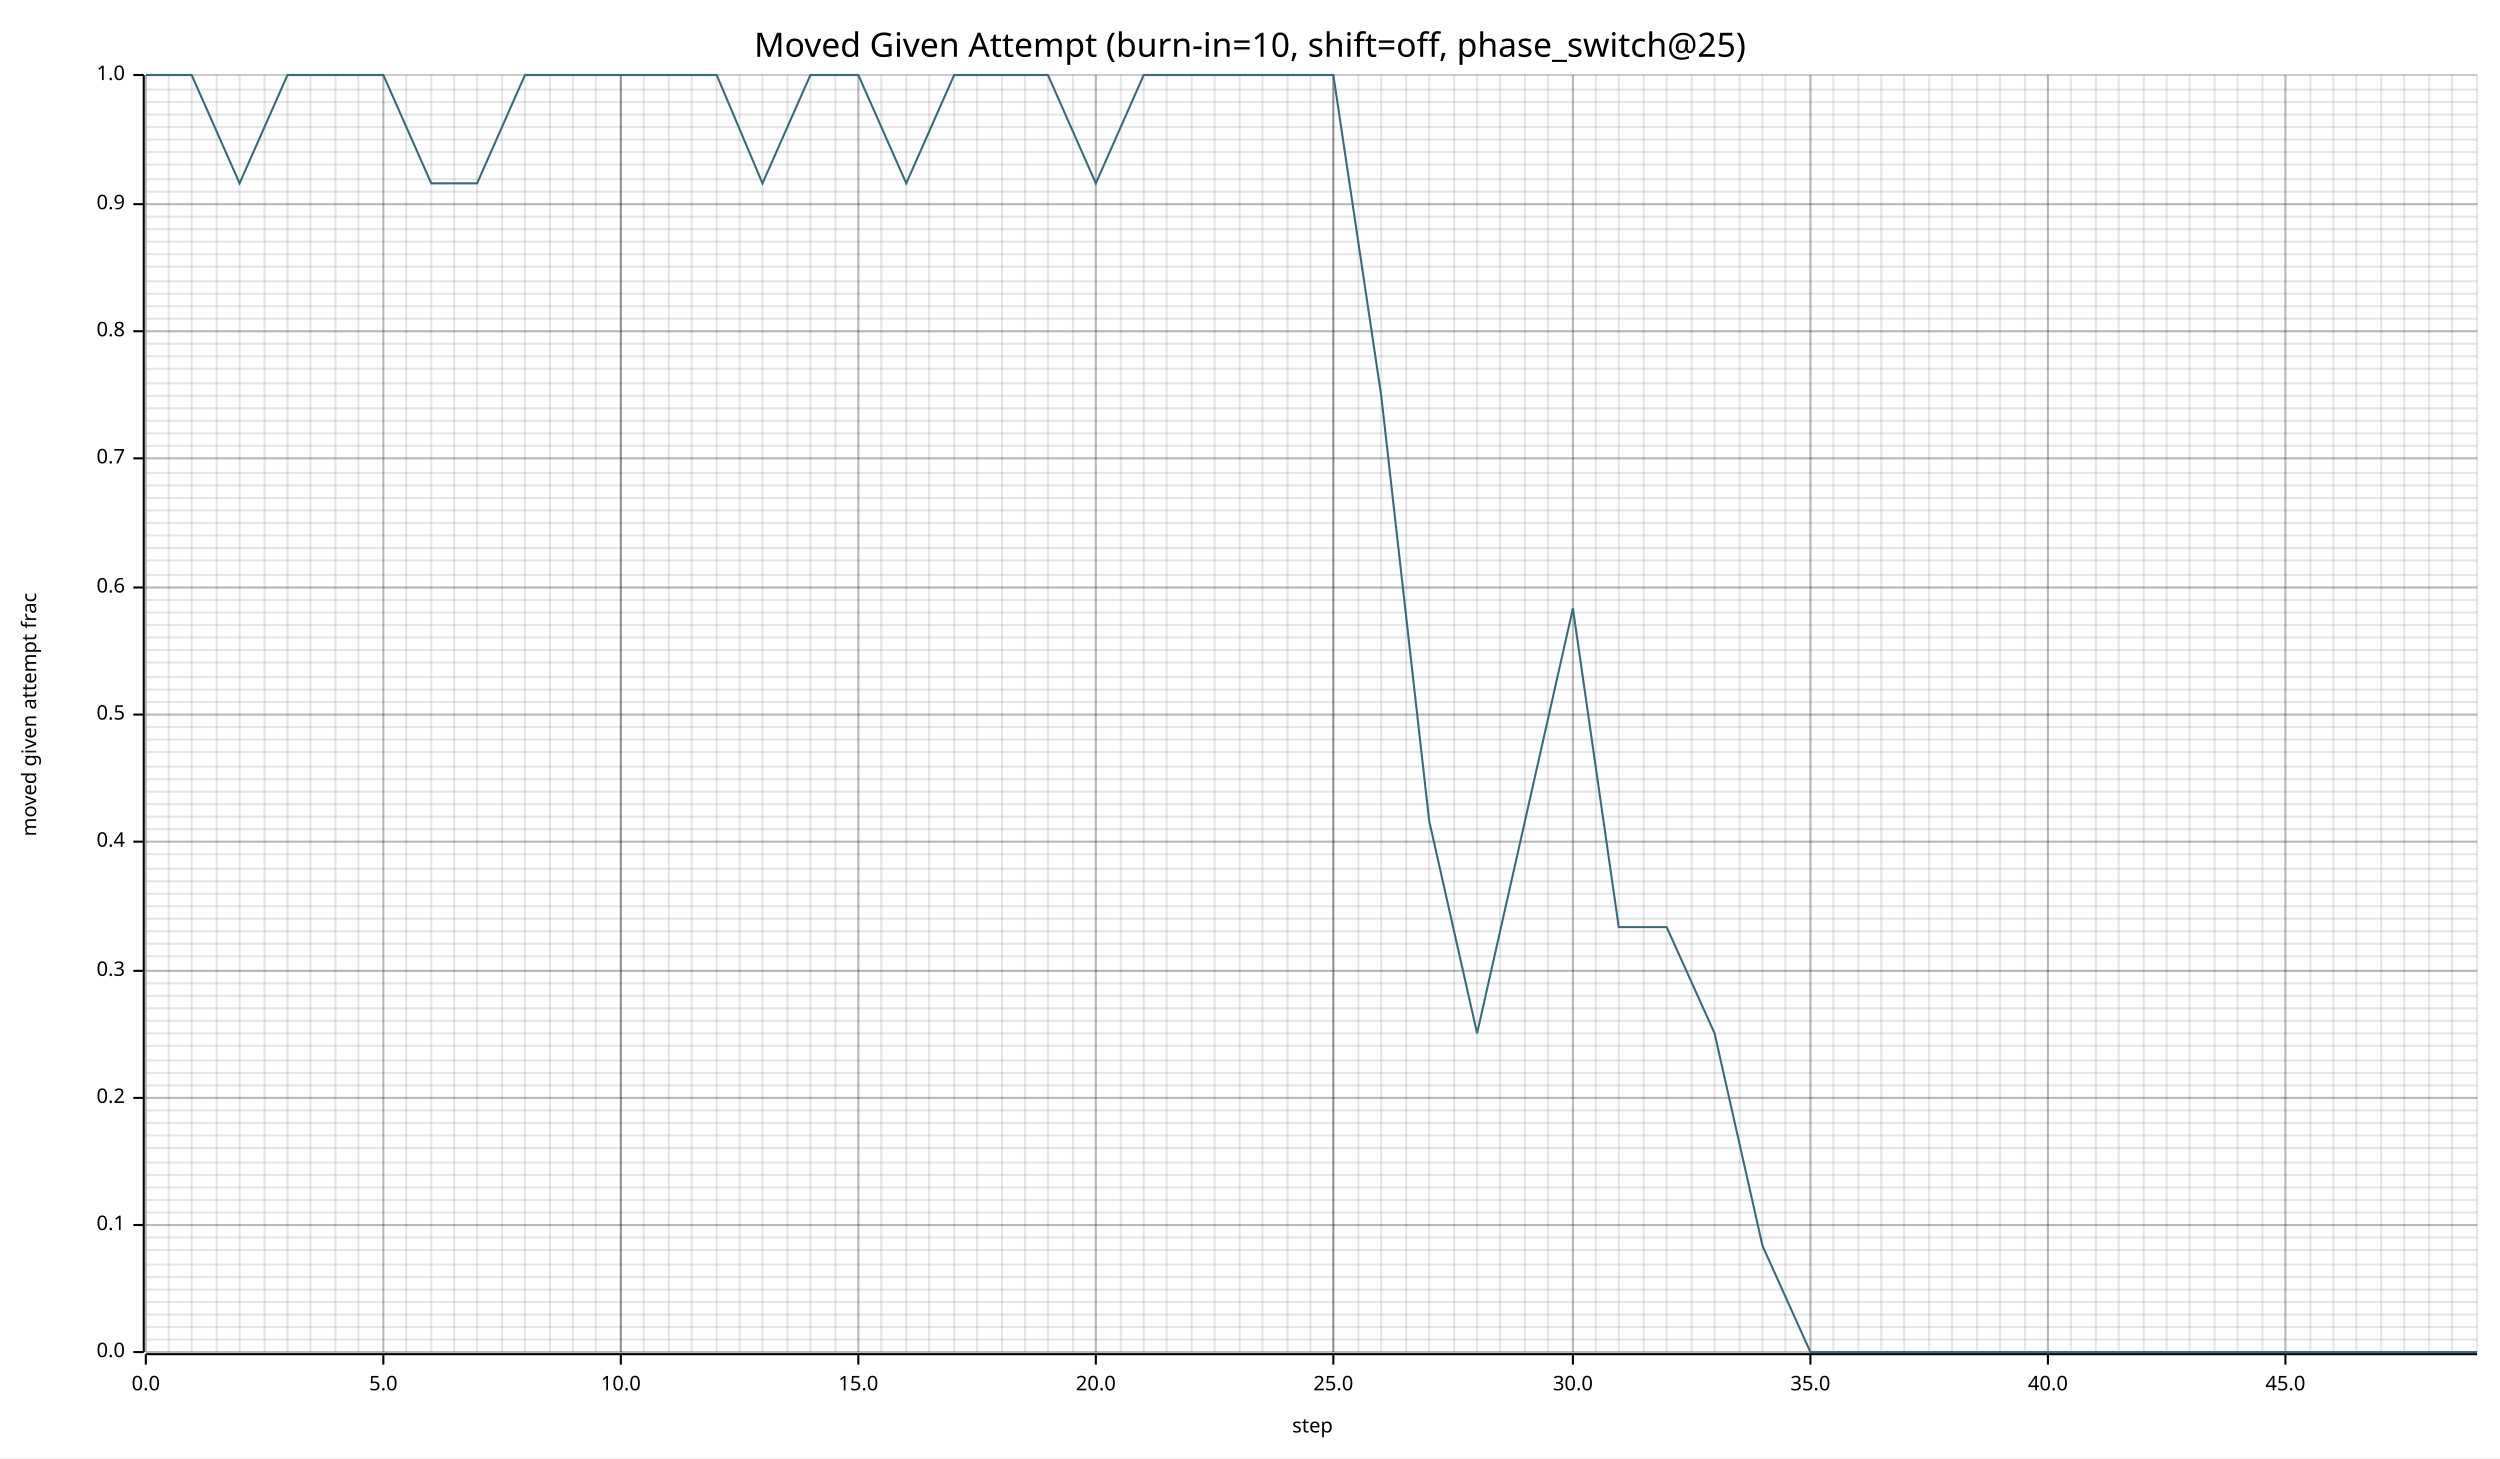
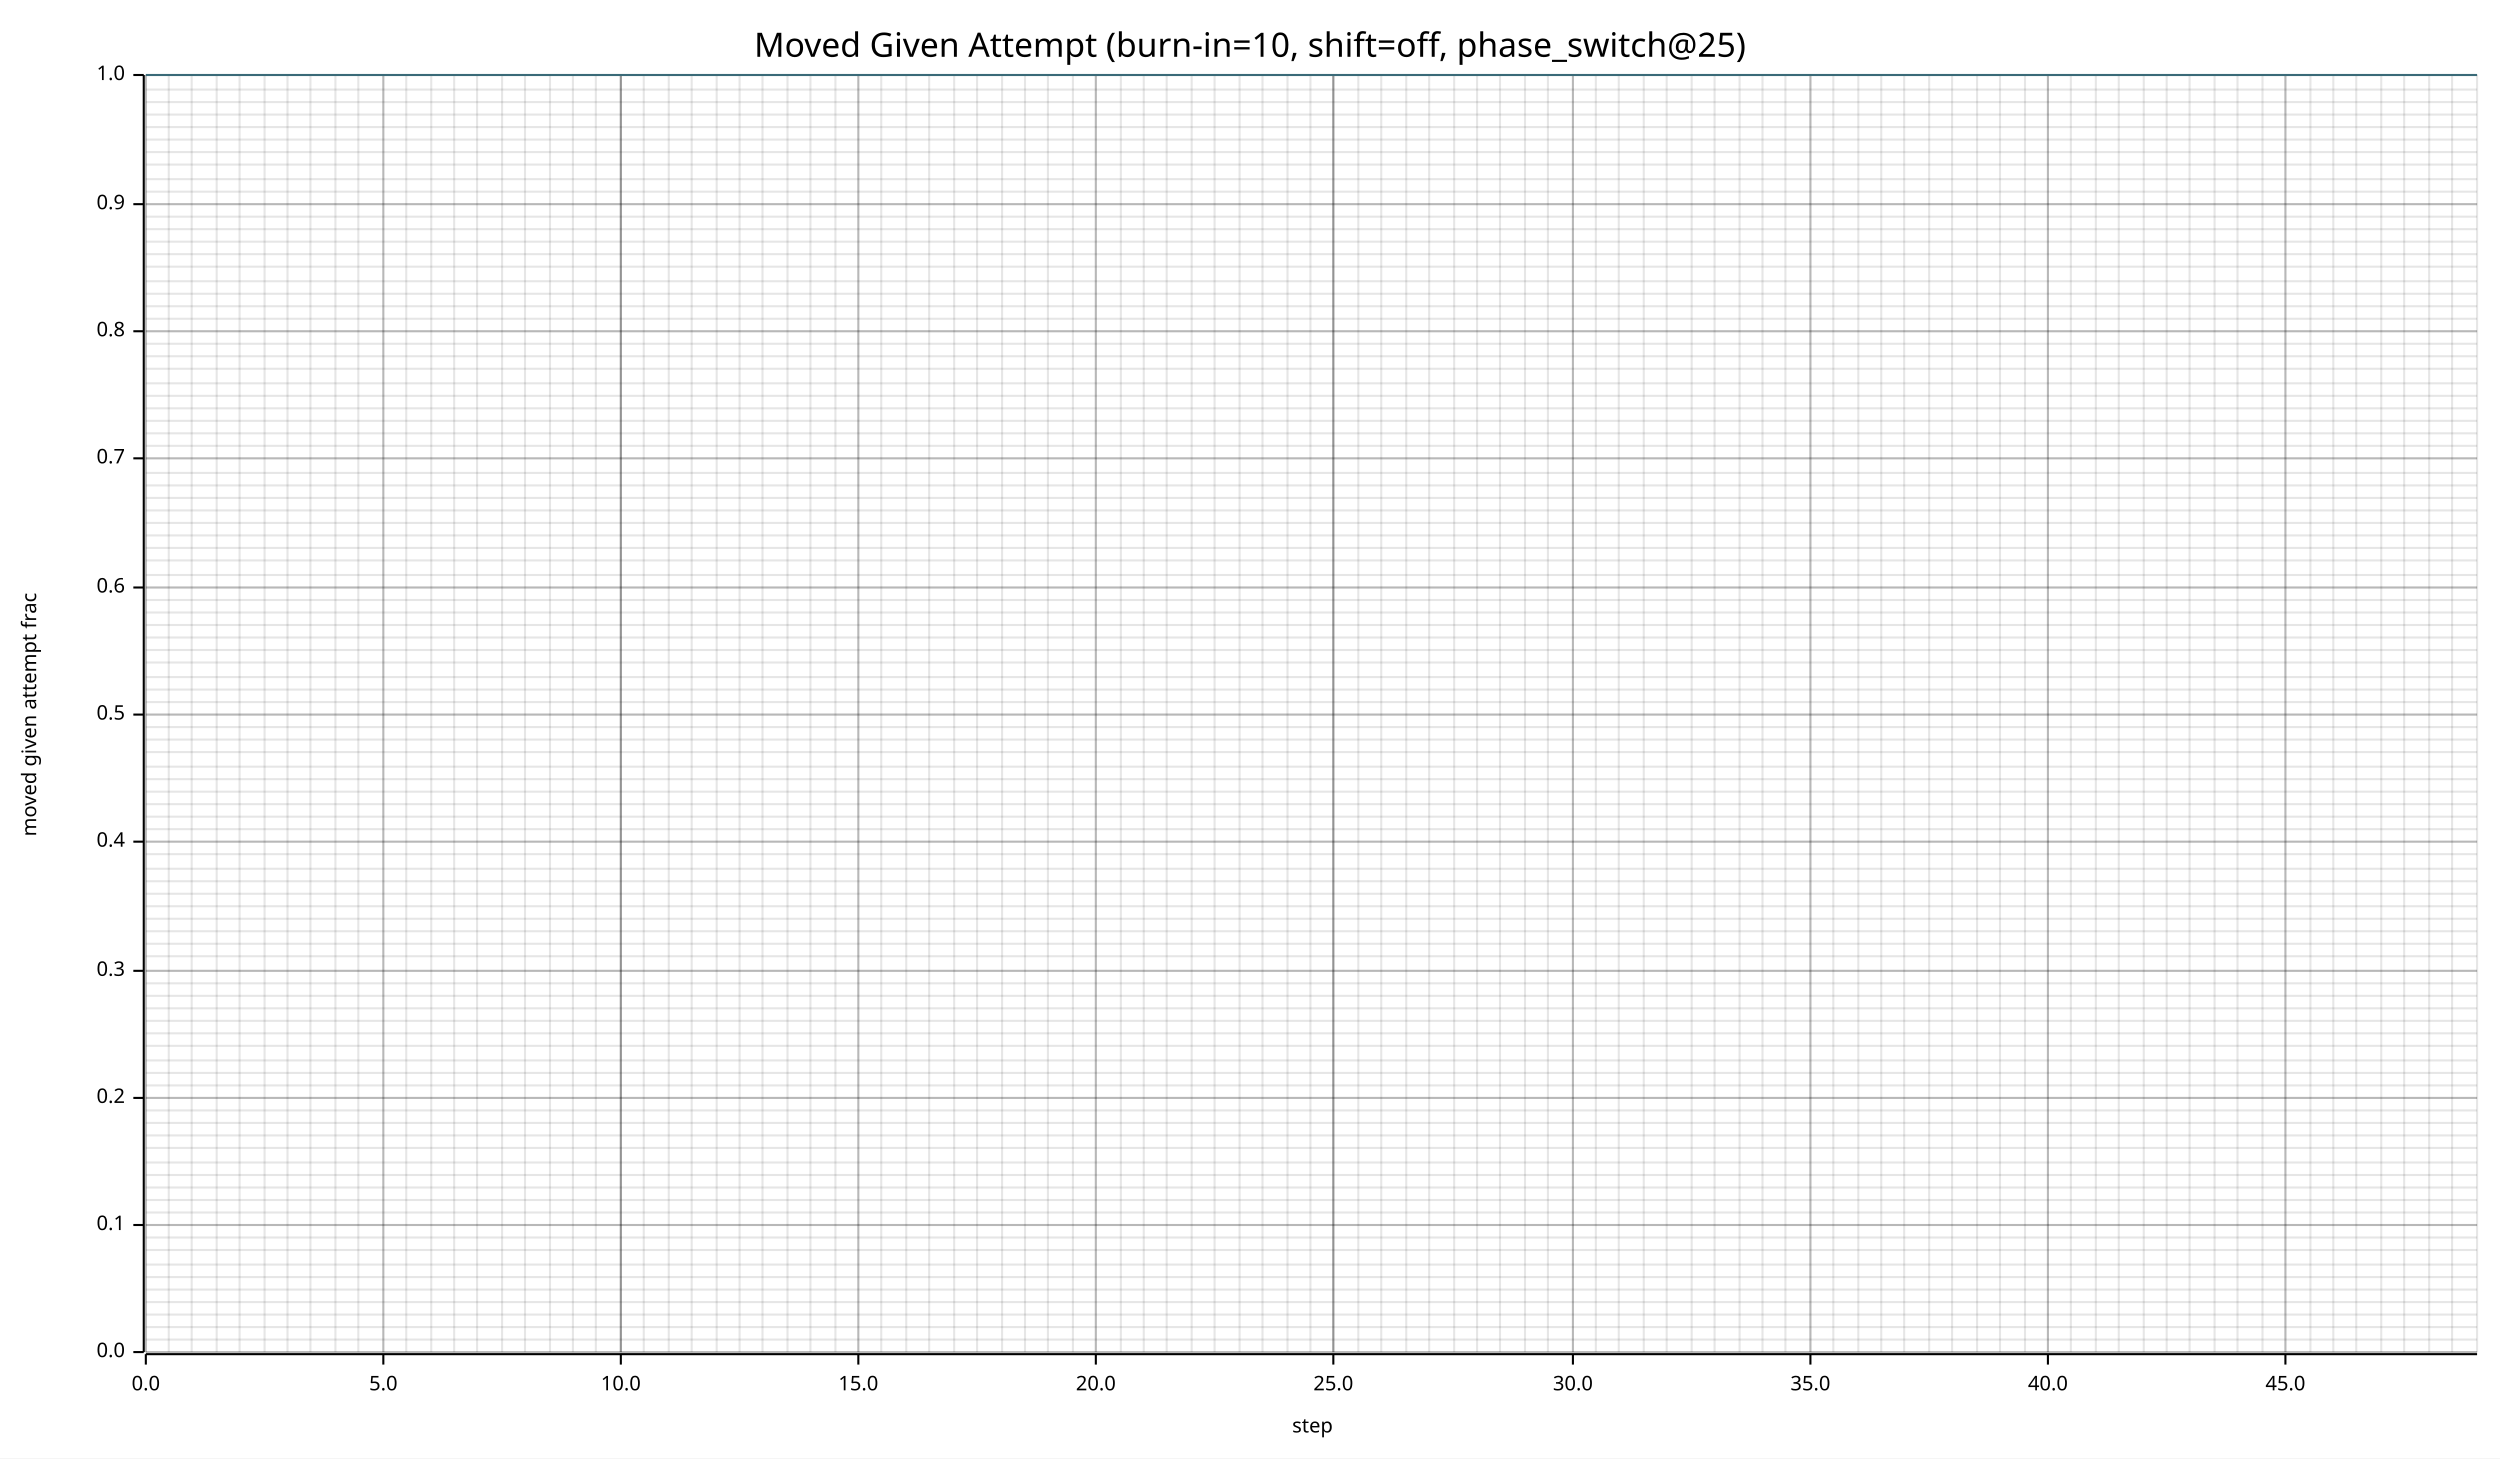
<svg xmlns="http://www.w3.org/2000/svg" width="1200" height="700" viewBox="0 0 1200 700">
  <rect x="0" y="0" width="1200" height="700" opacity="1" fill="#FFFFFF" stroke="none" />
  <text x="600" y="15" dy="0.76em" text-anchor="middle" font-family="sans-serif" font-size="16.129" opacity="1" fill="#000000">
Moved Given Attempt (burn-in=10, shift=off, phase_switch@25)
</text>
  <line opacity="0.1" stroke="#000000" stroke-width="1" x1="70" y1="649" x2="70" y2="36" />
  <line opacity="0.1" stroke="#000000" stroke-width="1" x1="81" y1="649" x2="81" y2="36" />
  <line opacity="0.1" stroke="#000000" stroke-width="1" x1="92" y1="649" x2="92" y2="36" />
  <line opacity="0.1" stroke="#000000" stroke-width="1" x1="104" y1="649" x2="104" y2="36" />
  <line opacity="0.1" stroke="#000000" stroke-width="1" x1="115" y1="649" x2="115" y2="36" />
  <line opacity="0.1" stroke="#000000" stroke-width="1" x1="127" y1="649" x2="127" y2="36" />
  <line opacity="0.1" stroke="#000000" stroke-width="1" x1="138" y1="649" x2="138" y2="36" />
  <line opacity="0.1" stroke="#000000" stroke-width="1" x1="149" y1="649" x2="149" y2="36" />
  <line opacity="0.1" stroke="#000000" stroke-width="1" x1="161" y1="649" x2="161" y2="36" />
  <line opacity="0.1" stroke="#000000" stroke-width="1" x1="172" y1="649" x2="172" y2="36" />
  <line opacity="0.1" stroke="#000000" stroke-width="1" x1="184" y1="649" x2="184" y2="36" />
  <line opacity="0.1" stroke="#000000" stroke-width="1" x1="195" y1="649" x2="195" y2="36" />
  <line opacity="0.1" stroke="#000000" stroke-width="1" x1="207" y1="649" x2="207" y2="36" />
  <line opacity="0.1" stroke="#000000" stroke-width="1" x1="218" y1="649" x2="218" y2="36" />
  <line opacity="0.1" stroke="#000000" stroke-width="1" x1="229" y1="649" x2="229" y2="36" />
  <line opacity="0.1" stroke="#000000" stroke-width="1" x1="241" y1="649" x2="241" y2="36" />
  <line opacity="0.1" stroke="#000000" stroke-width="1" x1="252" y1="649" x2="252" y2="36" />
  <line opacity="0.1" stroke="#000000" stroke-width="1" x1="264" y1="649" x2="264" y2="36" />
  <line opacity="0.1" stroke="#000000" stroke-width="1" x1="275" y1="649" x2="275" y2="36" />
  <line opacity="0.1" stroke="#000000" stroke-width="1" x1="286" y1="649" x2="286" y2="36" />
  <line opacity="0.1" stroke="#000000" stroke-width="1" x1="298" y1="649" x2="298" y2="36" />
  <line opacity="0.1" stroke="#000000" stroke-width="1" x1="309" y1="649" x2="309" y2="36" />
  <line opacity="0.1" stroke="#000000" stroke-width="1" x1="321" y1="649" x2="321" y2="36" />
  <line opacity="0.1" stroke="#000000" stroke-width="1" x1="332" y1="649" x2="332" y2="36" />
  <line opacity="0.1" stroke="#000000" stroke-width="1" x1="344" y1="649" x2="344" y2="36" />
  <line opacity="0.1" stroke="#000000" stroke-width="1" x1="355" y1="649" x2="355" y2="36" />
  <line opacity="0.1" stroke="#000000" stroke-width="1" x1="366" y1="649" x2="366" y2="36" />
  <line opacity="0.1" stroke="#000000" stroke-width="1" x1="378" y1="649" x2="378" y2="36" />
  <line opacity="0.1" stroke="#000000" stroke-width="1" x1="389" y1="649" x2="389" y2="36" />
  <line opacity="0.1" stroke="#000000" stroke-width="1" x1="401" y1="649" x2="401" y2="36" />
  <line opacity="0.1" stroke="#000000" stroke-width="1" x1="412" y1="649" x2="412" y2="36" />
  <line opacity="0.1" stroke="#000000" stroke-width="1" x1="423" y1="649" x2="423" y2="36" />
  <line opacity="0.1" stroke="#000000" stroke-width="1" x1="435" y1="649" x2="435" y2="36" />
  <line opacity="0.1" stroke="#000000" stroke-width="1" x1="446" y1="649" x2="446" y2="36" />
  <line opacity="0.1" stroke="#000000" stroke-width="1" x1="458" y1="649" x2="458" y2="36" />
  <line opacity="0.1" stroke="#000000" stroke-width="1" x1="469" y1="649" x2="469" y2="36" />
  <line opacity="0.1" stroke="#000000" stroke-width="1" x1="481" y1="649" x2="481" y2="36" />
  <line opacity="0.1" stroke="#000000" stroke-width="1" x1="492" y1="649" x2="492" y2="36" />
  <line opacity="0.1" stroke="#000000" stroke-width="1" x1="503" y1="649" x2="503" y2="36" />
  <line opacity="0.1" stroke="#000000" stroke-width="1" x1="515" y1="649" x2="515" y2="36" />
  <line opacity="0.1" stroke="#000000" stroke-width="1" x1="526" y1="649" x2="526" y2="36" />
  <line opacity="0.1" stroke="#000000" stroke-width="1" x1="538" y1="649" x2="538" y2="36" />
  <line opacity="0.1" stroke="#000000" stroke-width="1" x1="549" y1="649" x2="549" y2="36" />
  <line opacity="0.1" stroke="#000000" stroke-width="1" x1="560" y1="649" x2="560" y2="36" />
  <line opacity="0.1" stroke="#000000" stroke-width="1" x1="572" y1="649" x2="572" y2="36" />
  <line opacity="0.1" stroke="#000000" stroke-width="1" x1="583" y1="649" x2="583" y2="36" />
  <line opacity="0.1" stroke="#000000" stroke-width="1" x1="595" y1="649" x2="595" y2="36" />
  <line opacity="0.1" stroke="#000000" stroke-width="1" x1="606" y1="649" x2="606" y2="36" />
  <line opacity="0.1" stroke="#000000" stroke-width="1" x1="618" y1="649" x2="618" y2="36" />
  <line opacity="0.1" stroke="#000000" stroke-width="1" x1="629" y1="649" x2="629" y2="36" />
  <line opacity="0.1" stroke="#000000" stroke-width="1" x1="640" y1="649" x2="640" y2="36" />
  <line opacity="0.1" stroke="#000000" stroke-width="1" x1="652" y1="649" x2="652" y2="36" />
  <line opacity="0.1" stroke="#000000" stroke-width="1" x1="663" y1="649" x2="663" y2="36" />
  <line opacity="0.1" stroke="#000000" stroke-width="1" x1="675" y1="649" x2="675" y2="36" />
  <line opacity="0.1" stroke="#000000" stroke-width="1" x1="686" y1="649" x2="686" y2="36" />
  <line opacity="0.1" stroke="#000000" stroke-width="1" x1="698" y1="649" x2="698" y2="36" />
  <line opacity="0.1" stroke="#000000" stroke-width="1" x1="709" y1="649" x2="709" y2="36" />
  <line opacity="0.1" stroke="#000000" stroke-width="1" x1="720" y1="649" x2="720" y2="36" />
  <line opacity="0.1" stroke="#000000" stroke-width="1" x1="732" y1="649" x2="732" y2="36" />
  <line opacity="0.1" stroke="#000000" stroke-width="1" x1="743" y1="649" x2="743" y2="36" />
  <line opacity="0.1" stroke="#000000" stroke-width="1" x1="755" y1="649" x2="755" y2="36" />
  <line opacity="0.1" stroke="#000000" stroke-width="1" x1="766" y1="649" x2="766" y2="36" />
  <line opacity="0.1" stroke="#000000" stroke-width="1" x1="777" y1="649" x2="777" y2="36" />
  <line opacity="0.1" stroke="#000000" stroke-width="1" x1="789" y1="649" x2="789" y2="36" />
  <line opacity="0.1" stroke="#000000" stroke-width="1" x1="800" y1="649" x2="800" y2="36" />
  <line opacity="0.1" stroke="#000000" stroke-width="1" x1="812" y1="649" x2="812" y2="36" />
  <line opacity="0.1" stroke="#000000" stroke-width="1" x1="823" y1="649" x2="823" y2="36" />
  <line opacity="0.1" stroke="#000000" stroke-width="1" x1="835" y1="649" x2="835" y2="36" />
  <line opacity="0.1" stroke="#000000" stroke-width="1" x1="846" y1="649" x2="846" y2="36" />
  <line opacity="0.1" stroke="#000000" stroke-width="1" x1="857" y1="649" x2="857" y2="36" />
  <line opacity="0.1" stroke="#000000" stroke-width="1" x1="869" y1="649" x2="869" y2="36" />
  <line opacity="0.1" stroke="#000000" stroke-width="1" x1="880" y1="649" x2="880" y2="36" />
  <line opacity="0.1" stroke="#000000" stroke-width="1" x1="892" y1="649" x2="892" y2="36" />
  <line opacity="0.1" stroke="#000000" stroke-width="1" x1="903" y1="649" x2="903" y2="36" />
  <line opacity="0.1" stroke="#000000" stroke-width="1" x1="914" y1="649" x2="914" y2="36" />
  <line opacity="0.1" stroke="#000000" stroke-width="1" x1="926" y1="649" x2="926" y2="36" />
  <line opacity="0.1" stroke="#000000" stroke-width="1" x1="937" y1="649" x2="937" y2="36" />
  <line opacity="0.1" stroke="#000000" stroke-width="1" x1="949" y1="649" x2="949" y2="36" />
  <line opacity="0.1" stroke="#000000" stroke-width="1" x1="960" y1="649" x2="960" y2="36" />
  <line opacity="0.1" stroke="#000000" stroke-width="1" x1="972" y1="649" x2="972" y2="36" />
  <line opacity="0.1" stroke="#000000" stroke-width="1" x1="983" y1="649" x2="983" y2="36" />
  <line opacity="0.1" stroke="#000000" stroke-width="1" x1="994" y1="649" x2="994" y2="36" />
  <line opacity="0.1" stroke="#000000" stroke-width="1" x1="1006" y1="649" x2="1006" y2="36" />
  <line opacity="0.1" stroke="#000000" stroke-width="1" x1="1017" y1="649" x2="1017" y2="36" />
  <line opacity="0.1" stroke="#000000" stroke-width="1" x1="1029" y1="649" x2="1029" y2="36" />
  <line opacity="0.1" stroke="#000000" stroke-width="1" x1="1040" y1="649" x2="1040" y2="36" />
  <line opacity="0.1" stroke="#000000" stroke-width="1" x1="1051" y1="649" x2="1051" y2="36" />
  <line opacity="0.1" stroke="#000000" stroke-width="1" x1="1063" y1="649" x2="1063" y2="36" />
  <line opacity="0.1" stroke="#000000" stroke-width="1" x1="1074" y1="649" x2="1074" y2="36" />
  <line opacity="0.1" stroke="#000000" stroke-width="1" x1="1086" y1="649" x2="1086" y2="36" />
  <line opacity="0.1" stroke="#000000" stroke-width="1" x1="1097" y1="649" x2="1097" y2="36" />
  <line opacity="0.1" stroke="#000000" stroke-width="1" x1="1109" y1="649" x2="1109" y2="36" />
  <line opacity="0.1" stroke="#000000" stroke-width="1" x1="1120" y1="649" x2="1120" y2="36" />
  <line opacity="0.1" stroke="#000000" stroke-width="1" x1="1131" y1="649" x2="1131" y2="36" />
  <line opacity="0.1" stroke="#000000" stroke-width="1" x1="1143" y1="649" x2="1143" y2="36" />
  <line opacity="0.1" stroke="#000000" stroke-width="1" x1="1154" y1="649" x2="1154" y2="36" />
  <line opacity="0.1" stroke="#000000" stroke-width="1" x1="1166" y1="649" x2="1166" y2="36" />
  <line opacity="0.1" stroke="#000000" stroke-width="1" x1="1177" y1="649" x2="1177" y2="36" />
  <line opacity="0.1" stroke="#000000" stroke-width="1" x1="1189" y1="649" x2="1189" y2="36" />
  <line opacity="0.1" stroke="#000000" stroke-width="1" x1="70" y1="649" x2="1189" y2="649" />
  <line opacity="0.1" stroke="#000000" stroke-width="1" x1="70" y1="643" x2="1189" y2="643" />
  <line opacity="0.1" stroke="#000000" stroke-width="1" x1="70" y1="637" x2="1189" y2="637" />
  <line opacity="0.1" stroke="#000000" stroke-width="1" x1="70" y1="631" x2="1189" y2="631" />
  <line opacity="0.1" stroke="#000000" stroke-width="1" x1="70" y1="625" x2="1189" y2="625" />
  <line opacity="0.1" stroke="#000000" stroke-width="1" x1="70" y1="619" x2="1189" y2="619" />
  <line opacity="0.1" stroke="#000000" stroke-width="1" x1="70" y1="613" x2="1189" y2="613" />
  <line opacity="0.1" stroke="#000000" stroke-width="1" x1="70" y1="607" x2="1189" y2="607" />
  <line opacity="0.1" stroke="#000000" stroke-width="1" x1="70" y1="600" x2="1189" y2="600" />
  <line opacity="0.1" stroke="#000000" stroke-width="1" x1="70" y1="594" x2="1189" y2="594" />
  <line opacity="0.1" stroke="#000000" stroke-width="1" x1="70" y1="588" x2="1189" y2="588" />
  <line opacity="0.1" stroke="#000000" stroke-width="1" x1="70" y1="582" x2="1189" y2="582" />
  <line opacity="0.1" stroke="#000000" stroke-width="1" x1="70" y1="576" x2="1189" y2="576" />
  <line opacity="0.1" stroke="#000000" stroke-width="1" x1="70" y1="570" x2="1189" y2="570" />
  <line opacity="0.1" stroke="#000000" stroke-width="1" x1="70" y1="564" x2="1189" y2="564" />
  <line opacity="0.1" stroke="#000000" stroke-width="1" x1="70" y1="558" x2="1189" y2="558" />
  <line opacity="0.1" stroke="#000000" stroke-width="1" x1="70" y1="551" x2="1189" y2="551" />
  <line opacity="0.1" stroke="#000000" stroke-width="1" x1="70" y1="545" x2="1189" y2="545" />
  <line opacity="0.1" stroke="#000000" stroke-width="1" x1="70" y1="539" x2="1189" y2="539" />
  <line opacity="0.1" stroke="#000000" stroke-width="1" x1="70" y1="533" x2="1189" y2="533" />
  <line opacity="0.1" stroke="#000000" stroke-width="1" x1="70" y1="527" x2="1189" y2="527" />
  <line opacity="0.1" stroke="#000000" stroke-width="1" x1="70" y1="521" x2="1189" y2="521" />
  <line opacity="0.1" stroke="#000000" stroke-width="1" x1="70" y1="515" x2="1189" y2="515" />
  <line opacity="0.1" stroke="#000000" stroke-width="1" x1="70" y1="509" x2="1189" y2="509" />
  <line opacity="0.1" stroke="#000000" stroke-width="1" x1="70" y1="502" x2="1189" y2="502" />
  <line opacity="0.1" stroke="#000000" stroke-width="1" x1="70" y1="496" x2="1189" y2="496" />
  <line opacity="0.1" stroke="#000000" stroke-width="1" x1="70" y1="490" x2="1189" y2="490" />
  <line opacity="0.1" stroke="#000000" stroke-width="1" x1="70" y1="484" x2="1189" y2="484" />
  <line opacity="0.1" stroke="#000000" stroke-width="1" x1="70" y1="478" x2="1189" y2="478" />
  <line opacity="0.1" stroke="#000000" stroke-width="1" x1="70" y1="472" x2="1189" y2="472" />
  <line opacity="0.1" stroke="#000000" stroke-width="1" x1="70" y1="466" x2="1189" y2="466" />
  <line opacity="0.1" stroke="#000000" stroke-width="1" x1="70" y1="459" x2="1189" y2="459" />
  <line opacity="0.1" stroke="#000000" stroke-width="1" x1="70" y1="453" x2="1189" y2="453" />
  <line opacity="0.1" stroke="#000000" stroke-width="1" x1="70" y1="447" x2="1189" y2="447" />
  <line opacity="0.1" stroke="#000000" stroke-width="1" x1="70" y1="441" x2="1189" y2="441" />
  <line opacity="0.1" stroke="#000000" stroke-width="1" x1="70" y1="435" x2="1189" y2="435" />
  <line opacity="0.1" stroke="#000000" stroke-width="1" x1="70" y1="429" x2="1189" y2="429" />
  <line opacity="0.1" stroke="#000000" stroke-width="1" x1="70" y1="423" x2="1189" y2="423" />
  <line opacity="0.1" stroke="#000000" stroke-width="1" x1="70" y1="417" x2="1189" y2="417" />
  <line opacity="0.1" stroke="#000000" stroke-width="1" x1="70" y1="410" x2="1189" y2="410" />
  <line opacity="0.1" stroke="#000000" stroke-width="1" x1="70" y1="404" x2="1189" y2="404" />
  <line opacity="0.1" stroke="#000000" stroke-width="1" x1="70" y1="398" x2="1189" y2="398" />
  <line opacity="0.1" stroke="#000000" stroke-width="1" x1="70" y1="392" x2="1189" y2="392" />
  <line opacity="0.1" stroke="#000000" stroke-width="1" x1="70" y1="386" x2="1189" y2="386" />
  <line opacity="0.1" stroke="#000000" stroke-width="1" x1="70" y1="380" x2="1189" y2="380" />
  <line opacity="0.1" stroke="#000000" stroke-width="1" x1="70" y1="374" x2="1189" y2="374" />
  <line opacity="0.1" stroke="#000000" stroke-width="1" x1="70" y1="368" x2="1189" y2="368" />
  <line opacity="0.1" stroke="#000000" stroke-width="1" x1="70" y1="361" x2="1189" y2="361" />
  <line opacity="0.1" stroke="#000000" stroke-width="1" x1="70" y1="355" x2="1189" y2="355" />
  <line opacity="0.1" stroke="#000000" stroke-width="1" x1="70" y1="349" x2="1189" y2="349" />
  <line opacity="0.1" stroke="#000000" stroke-width="1" x1="70" y1="343" x2="1189" y2="343" />
  <line opacity="0.1" stroke="#000000" stroke-width="1" x1="70" y1="337" x2="1189" y2="337" />
  <line opacity="0.1" stroke="#000000" stroke-width="1" x1="70" y1="331" x2="1189" y2="331" />
  <line opacity="0.1" stroke="#000000" stroke-width="1" x1="70" y1="325" x2="1189" y2="325" />
  <line opacity="0.1" stroke="#000000" stroke-width="1" x1="70" y1="318" x2="1189" y2="318" />
  <line opacity="0.1" stroke="#000000" stroke-width="1" x1="70" y1="312" x2="1189" y2="312" />
  <line opacity="0.1" stroke="#000000" stroke-width="1" x1="70" y1="306" x2="1189" y2="306" />
  <line opacity="0.1" stroke="#000000" stroke-width="1" x1="70" y1="300" x2="1189" y2="300" />
  <line opacity="0.1" stroke="#000000" stroke-width="1" x1="70" y1="294" x2="1189" y2="294" />
  <line opacity="0.1" stroke="#000000" stroke-width="1" x1="70" y1="288" x2="1189" y2="288" />
  <line opacity="0.1" stroke="#000000" stroke-width="1" x1="70" y1="282" x2="1189" y2="282" />
  <line opacity="0.1" stroke="#000000" stroke-width="1" x1="70" y1="276" x2="1189" y2="276" />
  <line opacity="0.1" stroke="#000000" stroke-width="1" x1="70" y1="269" x2="1189" y2="269" />
  <line opacity="0.1" stroke="#000000" stroke-width="1" x1="70" y1="263" x2="1189" y2="263" />
  <line opacity="0.1" stroke="#000000" stroke-width="1" x1="70" y1="257" x2="1189" y2="257" />
  <line opacity="0.1" stroke="#000000" stroke-width="1" x1="70" y1="251" x2="1189" y2="251" />
  <line opacity="0.1" stroke="#000000" stroke-width="1" x1="70" y1="245" x2="1189" y2="245" />
  <line opacity="0.1" stroke="#000000" stroke-width="1" x1="70" y1="239" x2="1189" y2="239" />
  <line opacity="0.1" stroke="#000000" stroke-width="1" x1="70" y1="233" x2="1189" y2="233" />
  <line opacity="0.1" stroke="#000000" stroke-width="1" x1="70" y1="227" x2="1189" y2="227" />
  <line opacity="0.1" stroke="#000000" stroke-width="1" x1="70" y1="220" x2="1189" y2="220" />
  <line opacity="0.1" stroke="#000000" stroke-width="1" x1="70" y1="214" x2="1189" y2="214" />
  <line opacity="0.1" stroke="#000000" stroke-width="1" x1="70" y1="208" x2="1189" y2="208" />
  <line opacity="0.1" stroke="#000000" stroke-width="1" x1="70" y1="202" x2="1189" y2="202" />
  <line opacity="0.1" stroke="#000000" stroke-width="1" x1="70" y1="196" x2="1189" y2="196" />
  <line opacity="0.1" stroke="#000000" stroke-width="1" x1="70" y1="190" x2="1189" y2="190" />
  <line opacity="0.1" stroke="#000000" stroke-width="1" x1="70" y1="184" x2="1189" y2="184" />
  <line opacity="0.1" stroke="#000000" stroke-width="1" x1="70" y1="177" x2="1189" y2="177" />
  <line opacity="0.1" stroke="#000000" stroke-width="1" x1="70" y1="171" x2="1189" y2="171" />
  <line opacity="0.1" stroke="#000000" stroke-width="1" x1="70" y1="165" x2="1189" y2="165" />
  <line opacity="0.1" stroke="#000000" stroke-width="1" x1="70" y1="159" x2="1189" y2="159" />
  <line opacity="0.1" stroke="#000000" stroke-width="1" x1="70" y1="153" x2="1189" y2="153" />
  <line opacity="0.1" stroke="#000000" stroke-width="1" x1="70" y1="147" x2="1189" y2="147" />
  <line opacity="0.1" stroke="#000000" stroke-width="1" x1="70" y1="141" x2="1189" y2="141" />
  <line opacity="0.1" stroke="#000000" stroke-width="1" x1="70" y1="135" x2="1189" y2="135" />
  <line opacity="0.1" stroke="#000000" stroke-width="1" x1="70" y1="128" x2="1189" y2="128" />
  <line opacity="0.1" stroke="#000000" stroke-width="1" x1="70" y1="122" x2="1189" y2="122" />
  <line opacity="0.1" stroke="#000000" stroke-width="1" x1="70" y1="116" x2="1189" y2="116" />
  <line opacity="0.1" stroke="#000000" stroke-width="1" x1="70" y1="110" x2="1189" y2="110" />
  <line opacity="0.1" stroke="#000000" stroke-width="1" x1="70" y1="104" x2="1189" y2="104" />
  <line opacity="0.1" stroke="#000000" stroke-width="1" x1="70" y1="98" x2="1189" y2="98" />
  <line opacity="0.1" stroke="#000000" stroke-width="1" x1="70" y1="92" x2="1189" y2="92" />
  <line opacity="0.1" stroke="#000000" stroke-width="1" x1="70" y1="86" x2="1189" y2="86" />
  <line opacity="0.1" stroke="#000000" stroke-width="1" x1="70" y1="79" x2="1189" y2="79" />
  <line opacity="0.1" stroke="#000000" stroke-width="1" x1="70" y1="73" x2="1189" y2="73" />
  <line opacity="0.1" stroke="#000000" stroke-width="1" x1="70" y1="67" x2="1189" y2="67" />
  <line opacity="0.1" stroke="#000000" stroke-width="1" x1="70" y1="61" x2="1189" y2="61" />
  <line opacity="0.1" stroke="#000000" stroke-width="1" x1="70" y1="55" x2="1189" y2="55" />
  <line opacity="0.1" stroke="#000000" stroke-width="1" x1="70" y1="49" x2="1189" y2="49" />
  <line opacity="0.1" stroke="#000000" stroke-width="1" x1="70" y1="43" x2="1189" y2="43" />
  <text x="10" y="343" dy="0.76em" text-anchor="middle" font-family="sans-serif" font-size="9.677" opacity="1" fill="#000000" transform="rotate(270, 10, 343)">
moved given attempt frac
</text>
  <text x="630" y="690" dy="-0.5ex" text-anchor="middle" font-family="sans-serif" font-size="9.677" opacity="1" fill="#000000">
step
</text>
  <line opacity="0.2" stroke="#000000" stroke-width="1" x1="70" y1="649" x2="70" y2="36" />
  <line opacity="0.2" stroke="#000000" stroke-width="1" x1="184" y1="649" x2="184" y2="36" />
  <line opacity="0.2" stroke="#000000" stroke-width="1" x1="298" y1="649" x2="298" y2="36" />
  <line opacity="0.2" stroke="#000000" stroke-width="1" x1="412" y1="649" x2="412" y2="36" />
  <line opacity="0.2" stroke="#000000" stroke-width="1" x1="526" y1="649" x2="526" y2="36" />
  <line opacity="0.2" stroke="#000000" stroke-width="1" x1="640" y1="649" x2="640" y2="36" />
  <line opacity="0.2" stroke="#000000" stroke-width="1" x1="755" y1="649" x2="755" y2="36" />
  <line opacity="0.2" stroke="#000000" stroke-width="1" x1="869" y1="649" x2="869" y2="36" />
  <line opacity="0.2" stroke="#000000" stroke-width="1" x1="983" y1="649" x2="983" y2="36" />
  <line opacity="0.2" stroke="#000000" stroke-width="1" x1="1097" y1="649" x2="1097" y2="36" />
  <line opacity="0.2" stroke="#000000" stroke-width="1" x1="70" y1="649" x2="1189" y2="649" />
  <line opacity="0.2" stroke="#000000" stroke-width="1" x1="70" y1="588" x2="1189" y2="588" />
  <line opacity="0.2" stroke="#000000" stroke-width="1" x1="70" y1="527" x2="1189" y2="527" />
  <line opacity="0.2" stroke="#000000" stroke-width="1" x1="70" y1="466" x2="1189" y2="466" />
  <line opacity="0.2" stroke="#000000" stroke-width="1" x1="70" y1="404" x2="1189" y2="404" />
  <line opacity="0.2" stroke="#000000" stroke-width="1" x1="70" y1="343" x2="1189" y2="343" />
  <line opacity="0.2" stroke="#000000" stroke-width="1" x1="70" y1="282" x2="1189" y2="282" />
  <line opacity="0.2" stroke="#000000" stroke-width="1" x1="70" y1="220" x2="1189" y2="220" />
  <line opacity="0.2" stroke="#000000" stroke-width="1" x1="70" y1="159" x2="1189" y2="159" />
  <line opacity="0.2" stroke="#000000" stroke-width="1" x1="70" y1="98" x2="1189" y2="98" />
  <line opacity="0.2" stroke="#000000" stroke-width="1" x1="70" y1="36" x2="1189" y2="36" />
  <polyline fill="none" opacity="1" stroke="#000000" stroke-width="1" points="69,36 69,649 " />
  <text x="60" y="649" dy="0.5ex" text-anchor="end" font-family="sans-serif" font-size="9.677" opacity="1" fill="#000000">
0.0
</text>
  <polyline fill="none" opacity="1" stroke="#000000" stroke-width="1" points="64,649 69,649 " />
  <text x="60" y="588" dy="0.5ex" text-anchor="end" font-family="sans-serif" font-size="9.677" opacity="1" fill="#000000">
0.1
</text>
  <polyline fill="none" opacity="1" stroke="#000000" stroke-width="1" points="64,588 69,588 " />
  <text x="60" y="527" dy="0.5ex" text-anchor="end" font-family="sans-serif" font-size="9.677" opacity="1" fill="#000000">
0.2
</text>
  <polyline fill="none" opacity="1" stroke="#000000" stroke-width="1" points="64,527 69,527 " />
  <text x="60" y="466" dy="0.5ex" text-anchor="end" font-family="sans-serif" font-size="9.677" opacity="1" fill="#000000">
0.3
</text>
  <polyline fill="none" opacity="1" stroke="#000000" stroke-width="1" points="64,466 69,466 " />
  <text x="60" y="404" dy="0.5ex" text-anchor="end" font-family="sans-serif" font-size="9.677" opacity="1" fill="#000000">
0.4
</text>
  <polyline fill="none" opacity="1" stroke="#000000" stroke-width="1" points="64,404 69,404 " />
  <text x="60" y="343" dy="0.5ex" text-anchor="end" font-family="sans-serif" font-size="9.677" opacity="1" fill="#000000">
0.5
</text>
  <polyline fill="none" opacity="1" stroke="#000000" stroke-width="1" points="64,343 69,343 " />
  <text x="60" y="282" dy="0.5ex" text-anchor="end" font-family="sans-serif" font-size="9.677" opacity="1" fill="#000000">
0.6
</text>
  <polyline fill="none" opacity="1" stroke="#000000" stroke-width="1" points="64,282 69,282 " />
  <text x="60" y="220" dy="0.5ex" text-anchor="end" font-family="sans-serif" font-size="9.677" opacity="1" fill="#000000">
0.7
</text>
  <polyline fill="none" opacity="1" stroke="#000000" stroke-width="1" points="64,220 69,220 " />
  <text x="60" y="159" dy="0.5ex" text-anchor="end" font-family="sans-serif" font-size="9.677" opacity="1" fill="#000000">
0.8
</text>
  <polyline fill="none" opacity="1" stroke="#000000" stroke-width="1" points="64,159 69,159 " />
  <text x="60" y="98" dy="0.5ex" text-anchor="end" font-family="sans-serif" font-size="9.677" opacity="1" fill="#000000">
0.9
</text>
  <polyline fill="none" opacity="1" stroke="#000000" stroke-width="1" points="64,98 69,98 " />
  <text x="60" y="36" dy="0.5ex" text-anchor="end" font-family="sans-serif" font-size="9.677" opacity="1" fill="#000000">
1.0
</text>
  <polyline fill="none" opacity="1" stroke="#000000" stroke-width="1" points="64,36 69,36 " />
  <polyline fill="none" opacity="1" stroke="#000000" stroke-width="1" points="70,650 1189,650 " />
  <text x="70" y="660" dy="0.76em" text-anchor="middle" font-family="sans-serif" font-size="9.677" opacity="1" fill="#000000">
0.0
</text>
  <polyline fill="none" opacity="1" stroke="#000000" stroke-width="1" points="70,650 70,655 " />
  <text x="184" y="660" dy="0.76em" text-anchor="middle" font-family="sans-serif" font-size="9.677" opacity="1" fill="#000000">
5.0
</text>
  <polyline fill="none" opacity="1" stroke="#000000" stroke-width="1" points="184,650 184,655 " />
  <text x="298" y="660" dy="0.76em" text-anchor="middle" font-family="sans-serif" font-size="9.677" opacity="1" fill="#000000">
10.0
</text>
  <polyline fill="none" opacity="1" stroke="#000000" stroke-width="1" points="298,650 298,655 " />
  <text x="412" y="660" dy="0.76em" text-anchor="middle" font-family="sans-serif" font-size="9.677" opacity="1" fill="#000000">
15.0
</text>
  <polyline fill="none" opacity="1" stroke="#000000" stroke-width="1" points="412,650 412,655 " />
  <text x="526" y="660" dy="0.76em" text-anchor="middle" font-family="sans-serif" font-size="9.677" opacity="1" fill="#000000">
20.0
</text>
  <polyline fill="none" opacity="1" stroke="#000000" stroke-width="1" points="526,650 526,655 " />
  <text x="640" y="660" dy="0.76em" text-anchor="middle" font-family="sans-serif" font-size="9.677" opacity="1" fill="#000000">
25.0
</text>
  <polyline fill="none" opacity="1" stroke="#000000" stroke-width="1" points="640,650 640,655 " />
  <text x="755" y="660" dy="0.76em" text-anchor="middle" font-family="sans-serif" font-size="9.677" opacity="1" fill="#000000">
30.0
</text>
  <polyline fill="none" opacity="1" stroke="#000000" stroke-width="1" points="755,650 755,655 " />
  <text x="869" y="660" dy="0.76em" text-anchor="middle" font-family="sans-serif" font-size="9.677" opacity="1" fill="#000000">
35.0
</text>
  <polyline fill="none" opacity="1" stroke="#000000" stroke-width="1" points="869,650 869,655 " />
  <text x="983" y="660" dy="0.76em" text-anchor="middle" font-family="sans-serif" font-size="9.677" opacity="1" fill="#000000">
40.0
</text>
  <polyline fill="none" opacity="1" stroke="#000000" stroke-width="1" points="983,650 983,655 " />
  <text x="1097" y="660" dy="0.76em" text-anchor="middle" font-family="sans-serif" font-size="9.677" opacity="1" fill="#000000">
45.0
</text>
  <polyline fill="none" opacity="1" stroke="#000000" stroke-width="1" points="1097,650 1097,655 " />
  <polyline fill="none" opacity="0.2" stroke="#000000" stroke-width="1" points="298,649 298,36 " />
  <polyline fill="none" opacity="0.2" stroke="#000000" stroke-width="1" points="640,649 640,36 " />
-   <polyline fill="none" opacity="1" stroke="#3A6A78" stroke-width="1" points="70,36 92,36 115,88 138,36 161,36 184,36 207,88 229,88 252,36 275,36 298,36 321,36 344,36 366,88 389,36 412,36 435,88 458,36 481,36 503,36 526,88 549,36 572,36 595,36 618,36 640,36 663,190 686,394 709,496 732,394 755,292 777,445 800,445 823,496 846,598 869,649 892,649 914,649 937,649 960,649 983,649 1006,649 1029,649 1051,649 1074,649 1097,649 1120,649 1143,649 1166,649 1189,649 " />
+   <polyline fill="none" opacity="1" stroke="#3A6A78" stroke-width="1" points="70,36 92,36 115,36 138,36 161,36 184,36 207,36 229,36 252,36 275,36 298,36 321,36 344,36 366,36 389,36 412,36 435,36 458,36 481,36 503,36 526,36 549,36 572,36 595,36 618,36 640,36 663,36 686,36 709,36 732,36 755,36 777,36 800,36 823,36 846,36 869,36 892,36 914,36 937,36 960,36 983,36 1006,36 1029,36 1051,36 1074,36 1097,36 1120,36 1143,36 1166,36 1189,36 " />
</svg>
